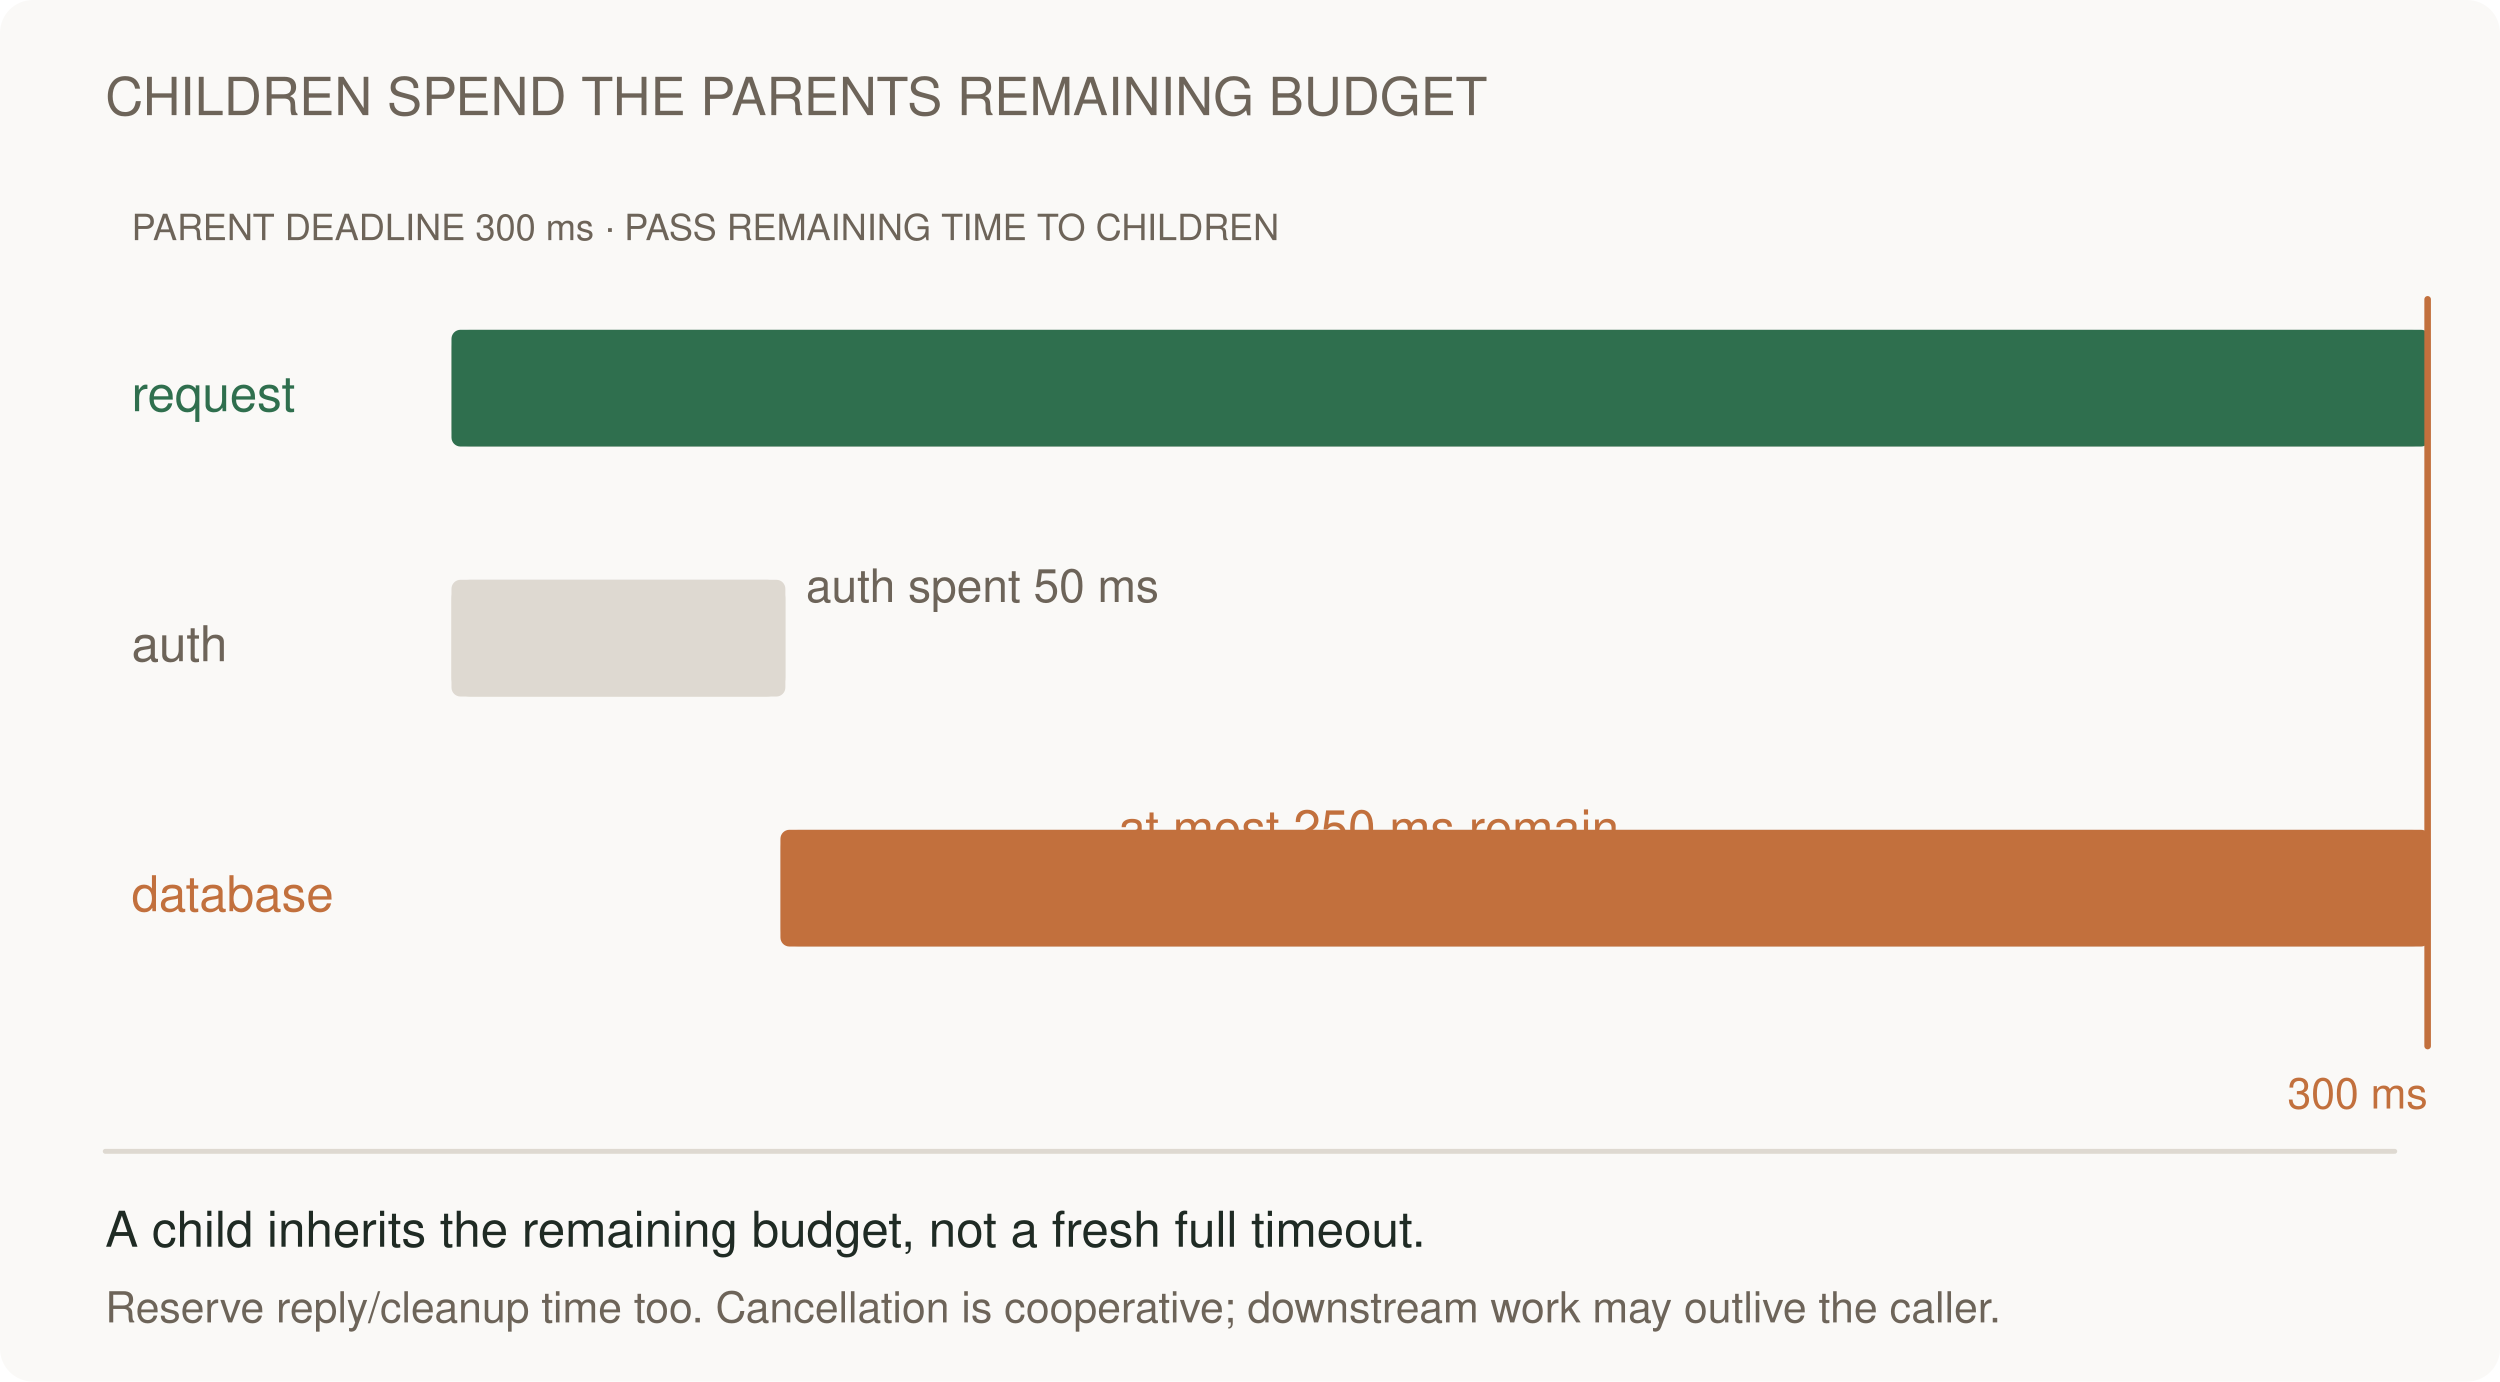
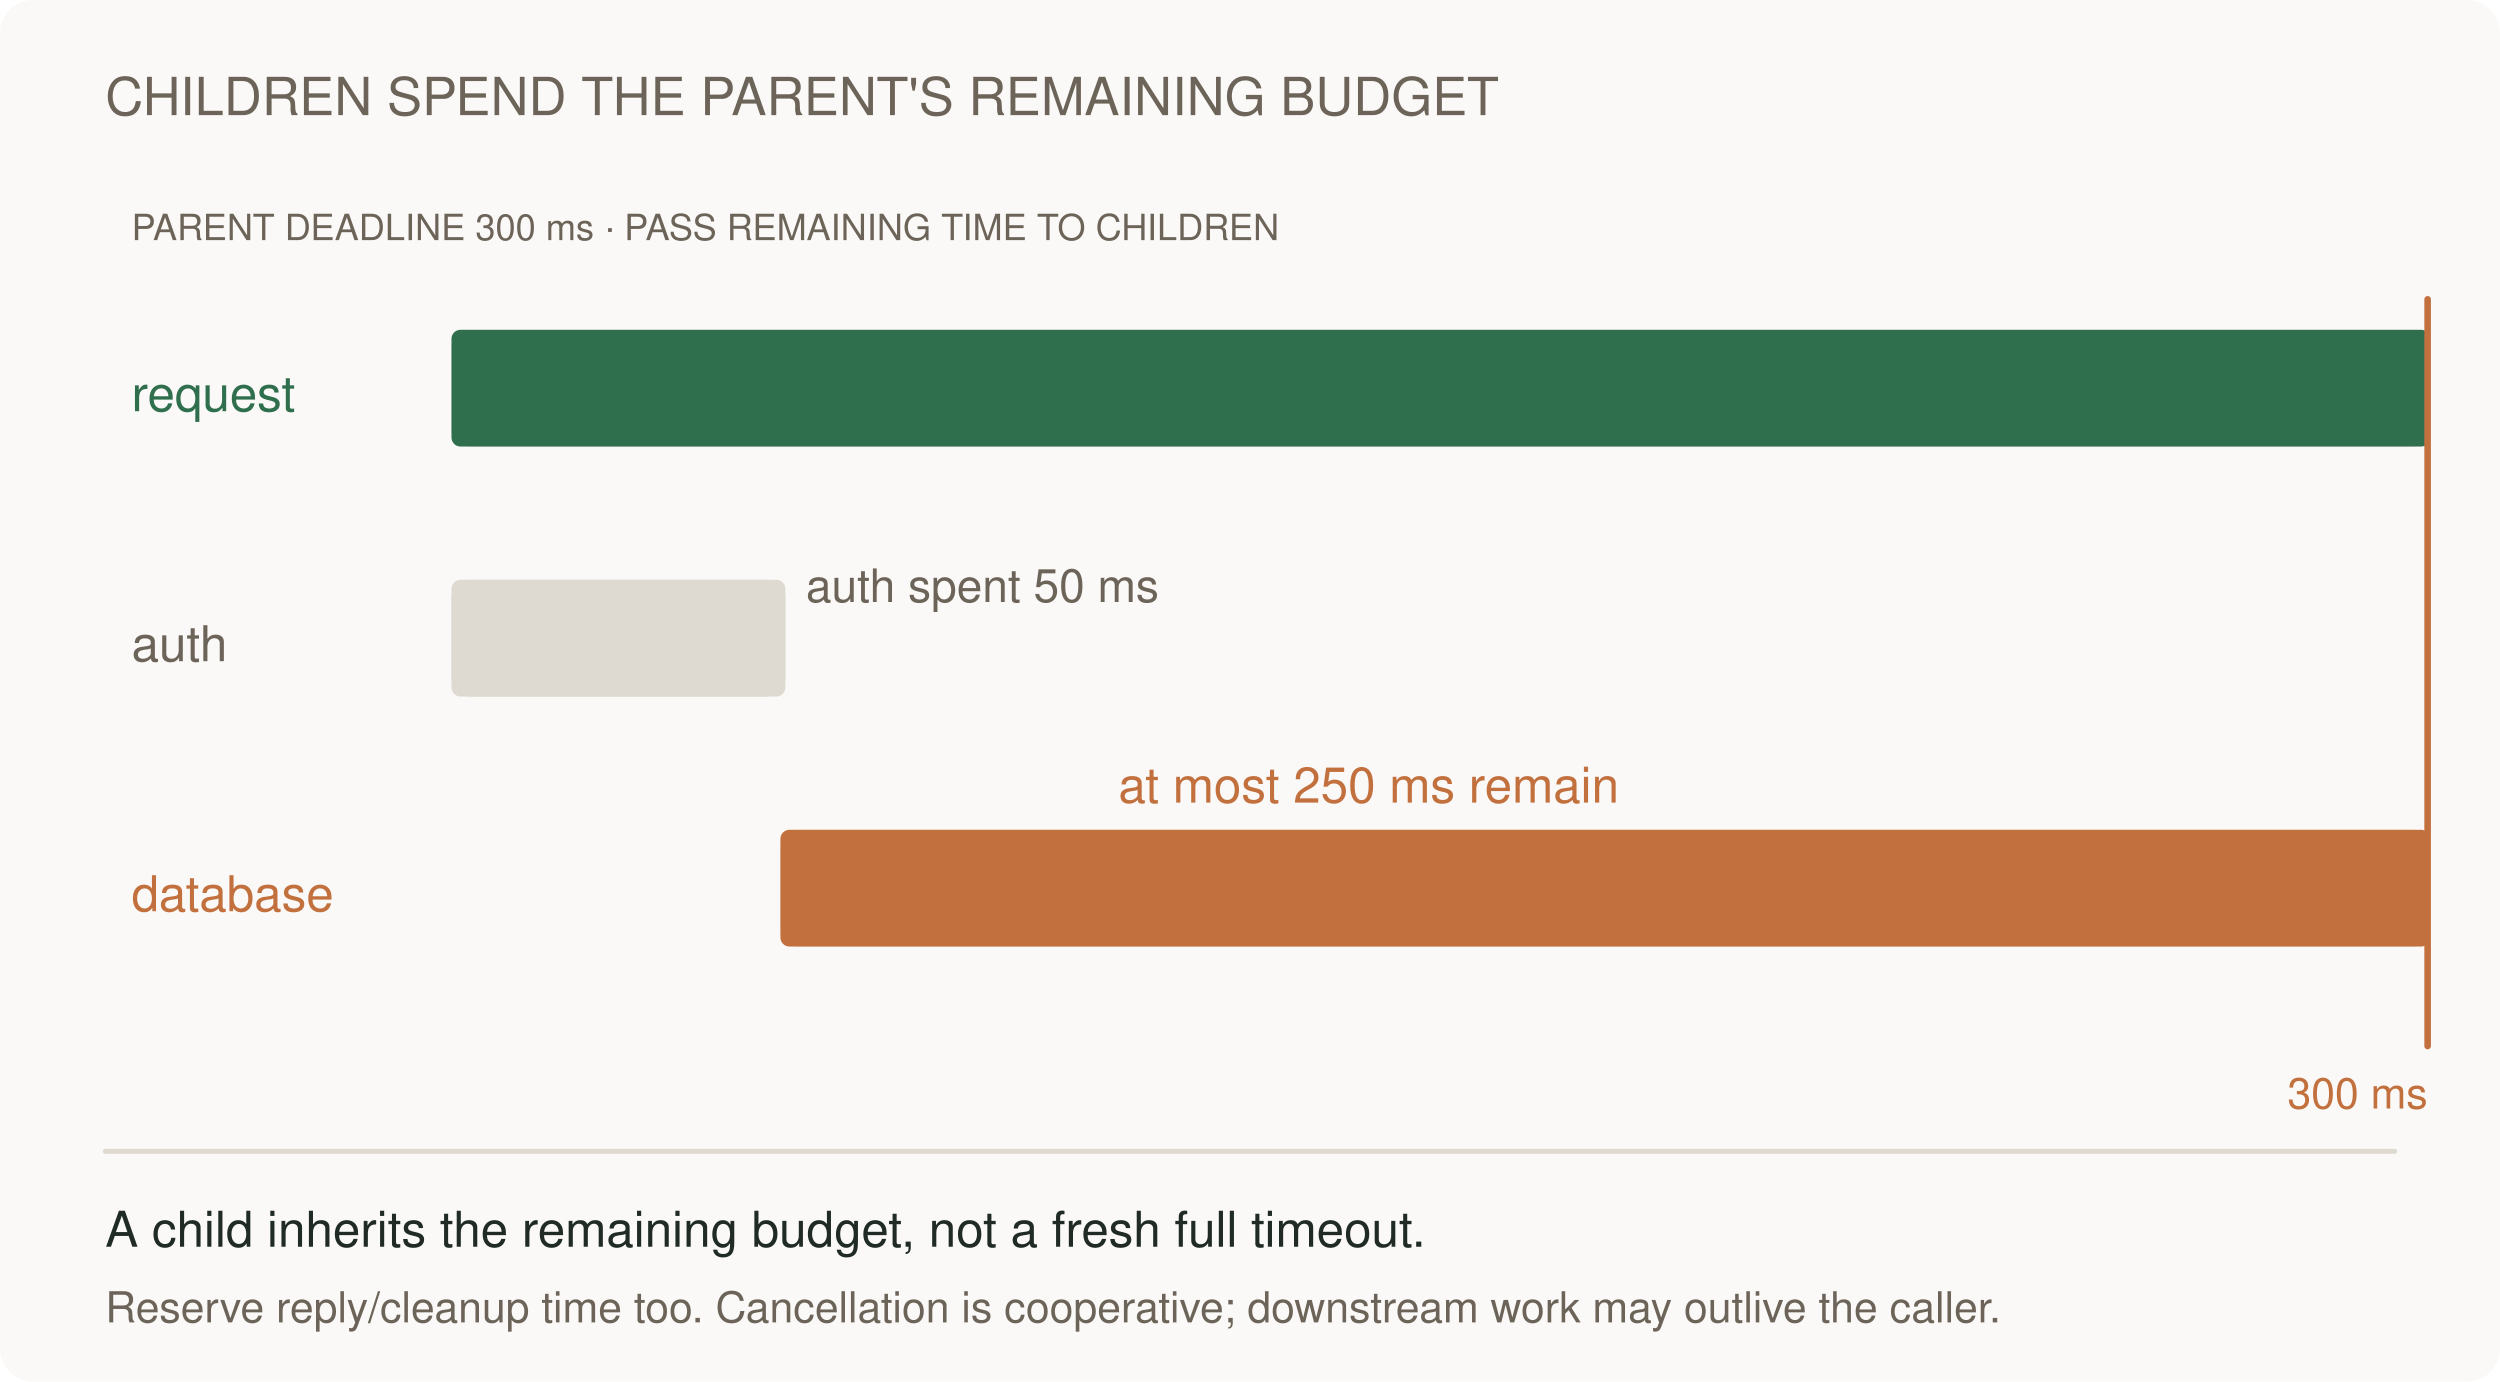
<svg xmlns="http://www.w3.org/2000/svg" viewBox="0 0 760 420" width="760" height="420" role="img" aria-labelledby="title desc">
  <defs>
    <marker id="arrow" markerWidth="7" markerHeight="7" refX="6" refY="3.5" orient="auto-start-reverse">
      <path d="M0 0 L7 3.5 L0 7" fill="#6d6459" />
    </marker>
  </defs>
  <style>text{font-family:ui-sans-serif,-apple-system,Segoe UI,Helvetica,Arial,sans-serif}.still{display:none}@media(prefers-reduced-motion:reduce){.moving{display:none}.still{display:inline}}@media print{.moving{display:none}.still{display:inline}}</style>
  <rect width="760" height="420" rx="10" fill="#faf9f7" />
-   <text x="32" y="35" font-size="16" fill="#6d6459" text-anchor="start">CHILDREN SPEND THE PARENTS REMAINING BUDGET</text>
+   <text x="32" y="35" font-size="16" fill="#6d6459" text-anchor="start">CHILDREN SPEND THE PARENT'S REMAINING BUDGET</text>
  <g class="moving">
    <text x="40" y="73" font-size="11" fill="#6d6459" text-anchor="start">PARENT DEADLINE 300 ms · PASS REMAINING TIME TO CHILDREN</text>
    <text x="40" y="125" font-size="15" fill="#2f6f4e" text-anchor="start">request</text>
    <rect x="138" y="101" width="600" height="34" rx="5" stroke="#ded9d1" stroke-width="1.5" fill="#faf9f7">
</rect>
    <rect x="138" y="101" width="600" height="34" rx="2" stroke="#2f6f4e" stroke-width="1.5" fill="#2f6f4e">
      <animate attributeName="width" values="0;600;600" keyTimes="0;0.83;1" dur="6s" repeatCount="indefinite" calcMode="linear">
</animate>
    </rect>
    <text x="40" y="201" font-size="15" fill="#6d6459" text-anchor="start">auth</text>
    <rect x="138" y="177" width="100" height="34" rx="5" stroke="#ded9d1" stroke-width="1.5" fill="#faf9f7">
</rect>
    <rect x="138" y="177" width="100" height="34" rx="2" stroke="#ded9d1" stroke-width="1.5" fill="#ded9d1">
      <animate attributeName="width" values="0;100;100" keyTimes="0;0.14;1" dur="6s" repeatCount="indefinite" calcMode="linear">
</animate>
    </rect>
    <text x="40" y="277" font-size="15" fill="#c2703d" text-anchor="start">database</text>
    <rect x="238" y="253" width="500" height="34" rx="5" stroke="#ded9d1" stroke-width="1.5" fill="#faf9f7">
</rect>
    <rect x="238" y="253" width="500" height="34" rx="2" stroke="#c2703d" stroke-width="1.5" fill="#c2703d">
      <animate attributeName="width" values="0;0;500;500" keyTimes="0;0.14;0.83;1" dur="6s" repeatCount="indefinite" calcMode="linear">
</animate>
    </rect>
    <path d="M738 91 V318" stroke="#c2703d" stroke-width="2" fill="none" stroke-linecap="round" stroke-linejoin="round">
</path>
    <text x="738" y="337" font-size="13" fill="#c2703d" text-anchor="end">300 ms</text>
    <text x="245" y="183" font-size="14" fill="#6d6459" text-anchor="start">auth spent 50 ms</text>
-     <text x="340" y="257" font-size="15" fill="#c2703d" text-anchor="start">at most 250 ms remain</text>
+     <text x="340" y="244" font-size="15" fill="#c2703d" text-anchor="start">at most 250 ms remain</text>
    <path d="M32 350 H728" stroke="#ded9d1" stroke-width="1.5" fill="none" stroke-linecap="round" stroke-linejoin="round">
</path>
    <text x="32" y="379" font-size="15" fill="#1f2b24" text-anchor="start">A child inherits the remaining budget, not a fresh full timeout.</text>
    <text x="32" y="402" font-size="13" fill="#6d6459" text-anchor="start">Reserve reply/cleanup time too. Cancellation is cooperative; downstream work may outlive the caller.</text>
  </g>
  <g class="still">
    <text x="40" y="73" font-size="11" fill="#6d6459" text-anchor="start">PARENT DEADLINE 300 ms · PASS REMAINING TIME TO CHILDREN</text>
    <text x="40" y="125" font-size="15" fill="#2f6f4e" text-anchor="start">request</text>
    <rect x="138" y="101" width="600" height="34" rx="5" stroke="#ded9d1" stroke-width="1.5" fill="#faf9f7">
</rect>
    <rect x="138" y="101" width="600" height="34" rx="2" stroke="#2f6f4e" stroke-width="1.5" fill="#2f6f4e">
</rect>
    <text x="40" y="201" font-size="15" fill="#6d6459" text-anchor="start">auth</text>
    <rect x="138" y="177" width="100" height="34" rx="5" stroke="#ded9d1" stroke-width="1.5" fill="#faf9f7">
</rect>
    <rect x="138" y="177" width="100" height="34" rx="2" stroke="#ded9d1" stroke-width="1.5" fill="#ded9d1">
</rect>
    <text x="40" y="277" font-size="15" fill="#c2703d" text-anchor="start">database</text>
    <rect x="238" y="253" width="500" height="34" rx="5" stroke="#ded9d1" stroke-width="1.5" fill="#faf9f7">
</rect>
    <rect x="238" y="253" width="500" height="34" rx="2" stroke="#c2703d" stroke-width="1.5" fill="#c2703d">
</rect>
    <path d="M738 91 V318" stroke="#c2703d" stroke-width="2" fill="none" stroke-linecap="round" stroke-linejoin="round">
</path>
    <text x="738" y="337" font-size="13" fill="#c2703d" text-anchor="end">300 ms</text>
    <text x="245" y="183" font-size="14" fill="#6d6459" text-anchor="start">auth spent 50 ms</text>
-     <text x="340" y="257" font-size="15" fill="#c2703d" text-anchor="start">at most 250 ms remain</text>
+     <text x="340" y="244" font-size="15" fill="#c2703d" text-anchor="start">at most 250 ms remain</text>
    <path d="M32 350 H728" stroke="#ded9d1" stroke-width="1.5" fill="none" stroke-linecap="round" stroke-linejoin="round">
</path>
    <text x="32" y="379" font-size="15" fill="#1f2b24" text-anchor="start">A child inherits the remaining budget, not a fresh full timeout.</text>
    <text x="32" y="402" font-size="13" fill="#6d6459" text-anchor="start">Reserve reply/cleanup time too. Cancellation is cooperative; downstream work may outlive the caller.</text>
  </g>
</svg>
